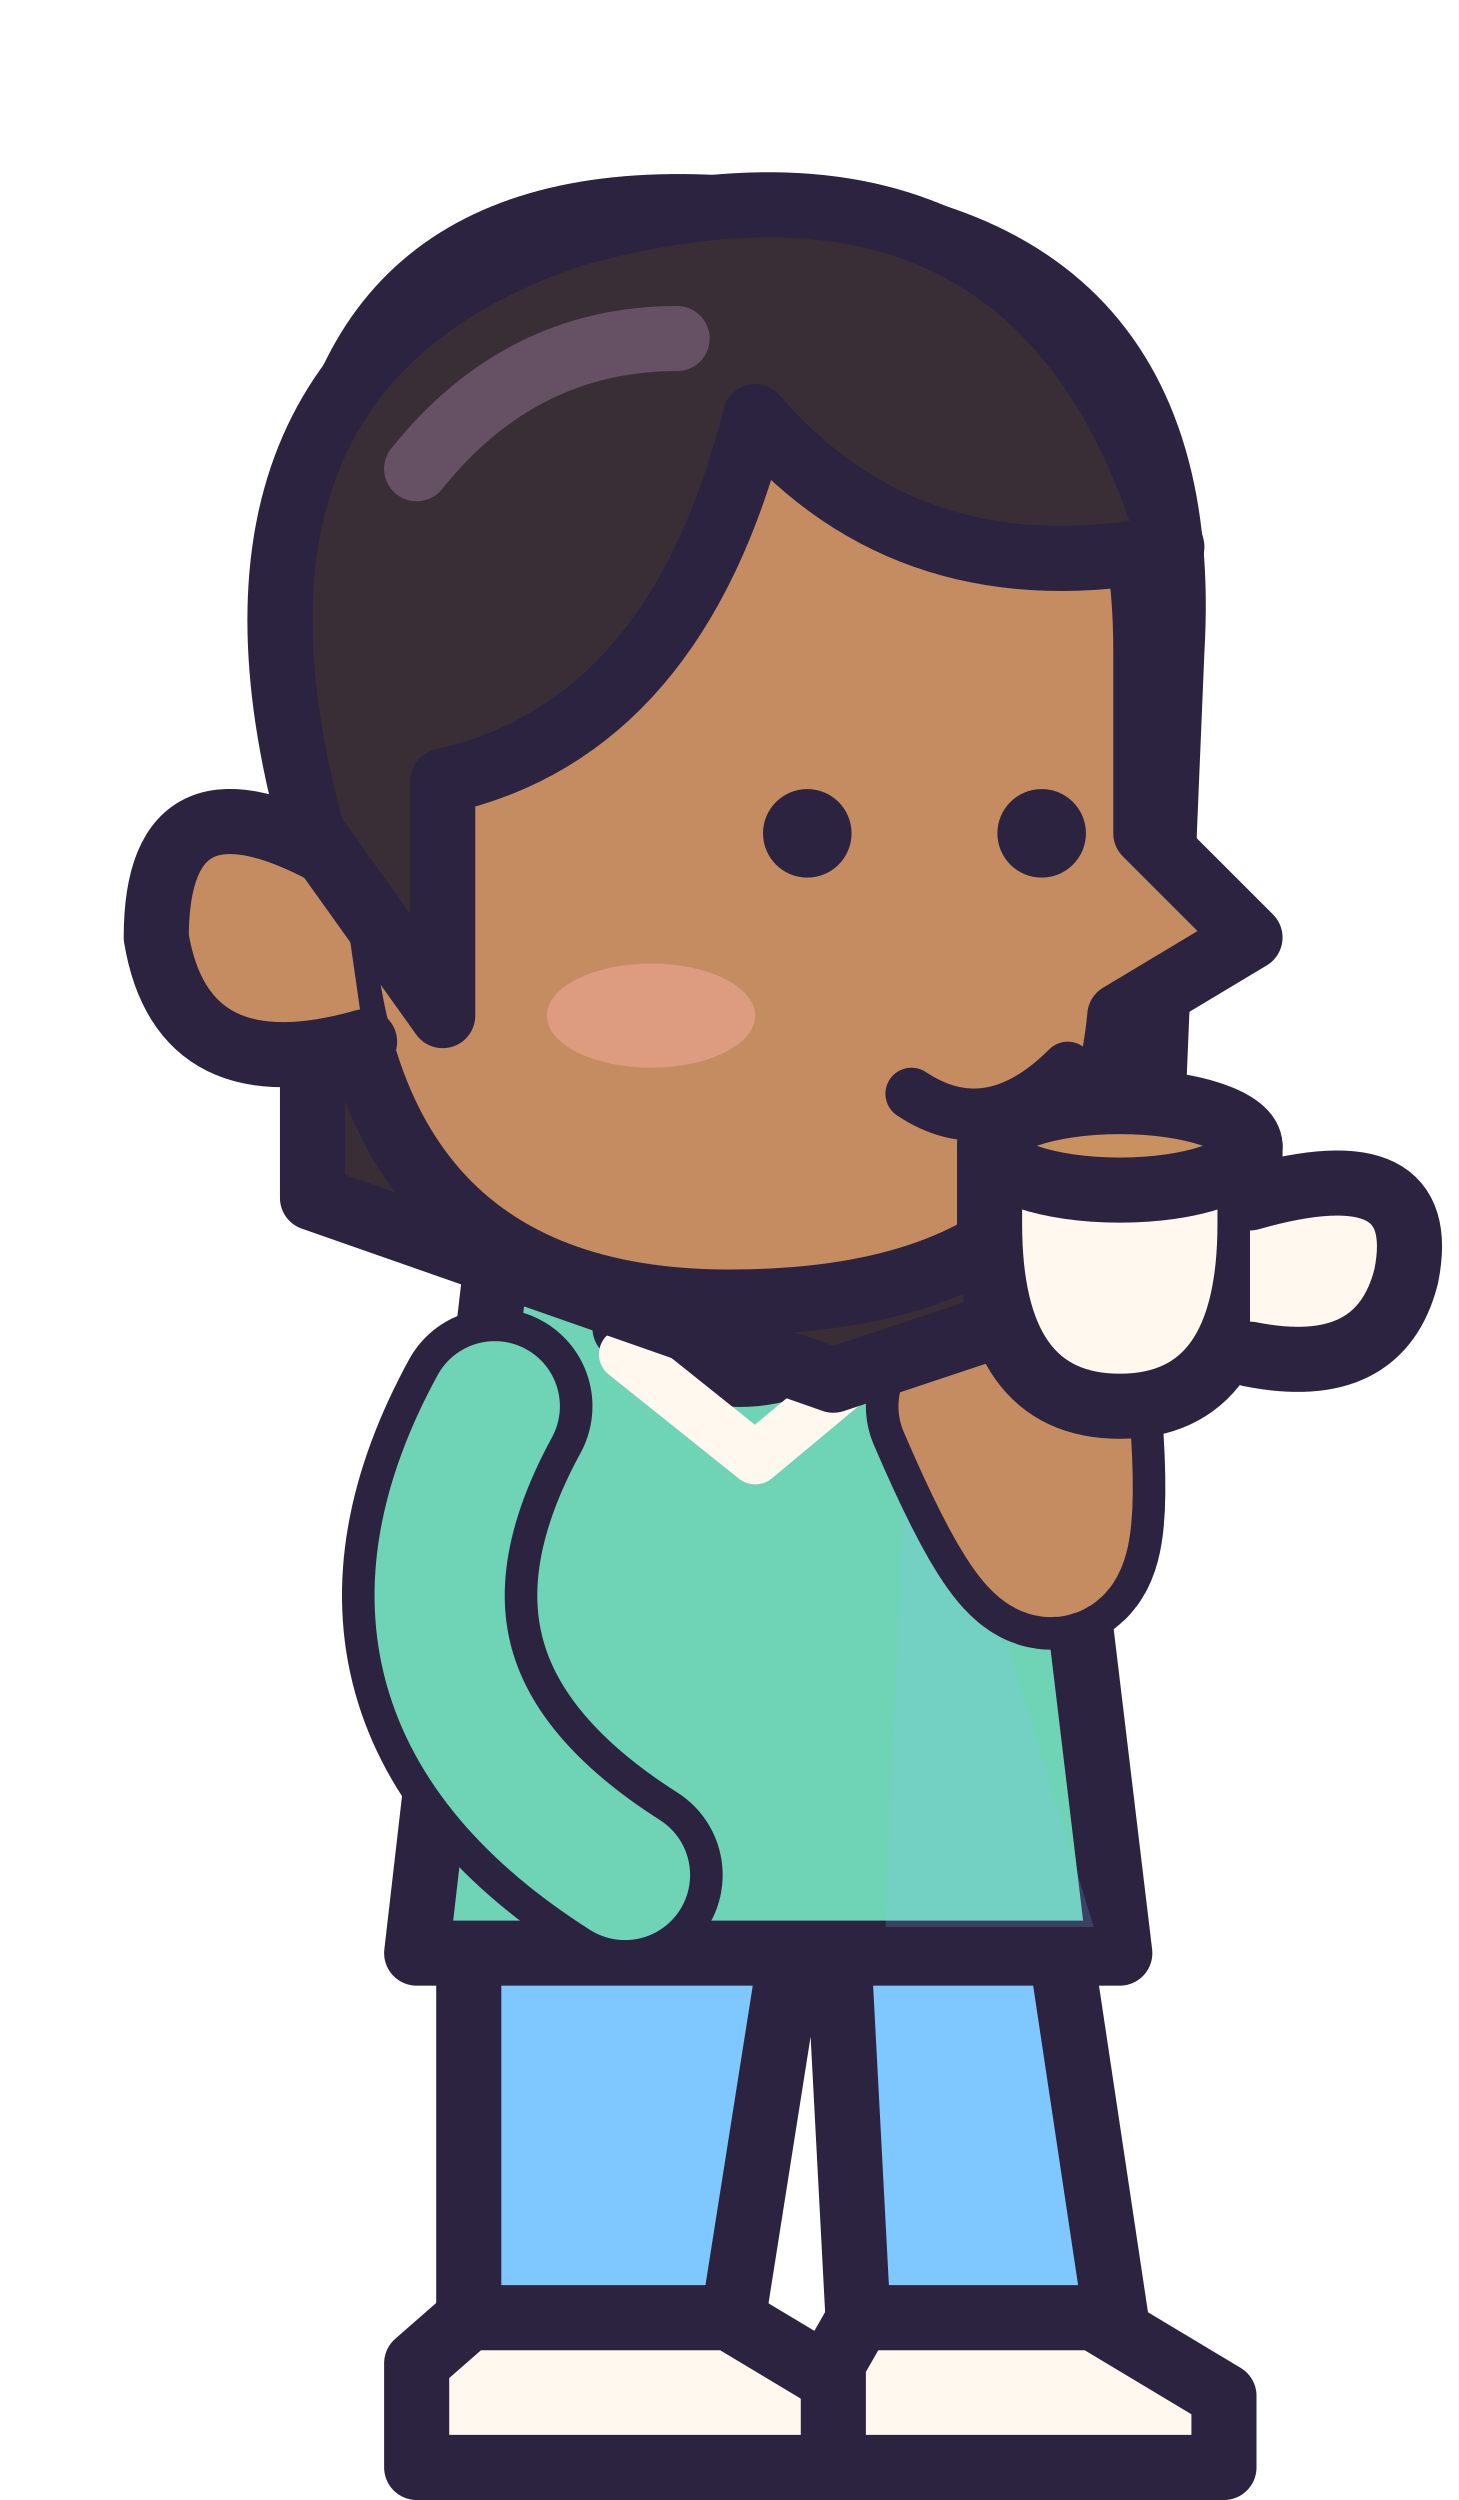
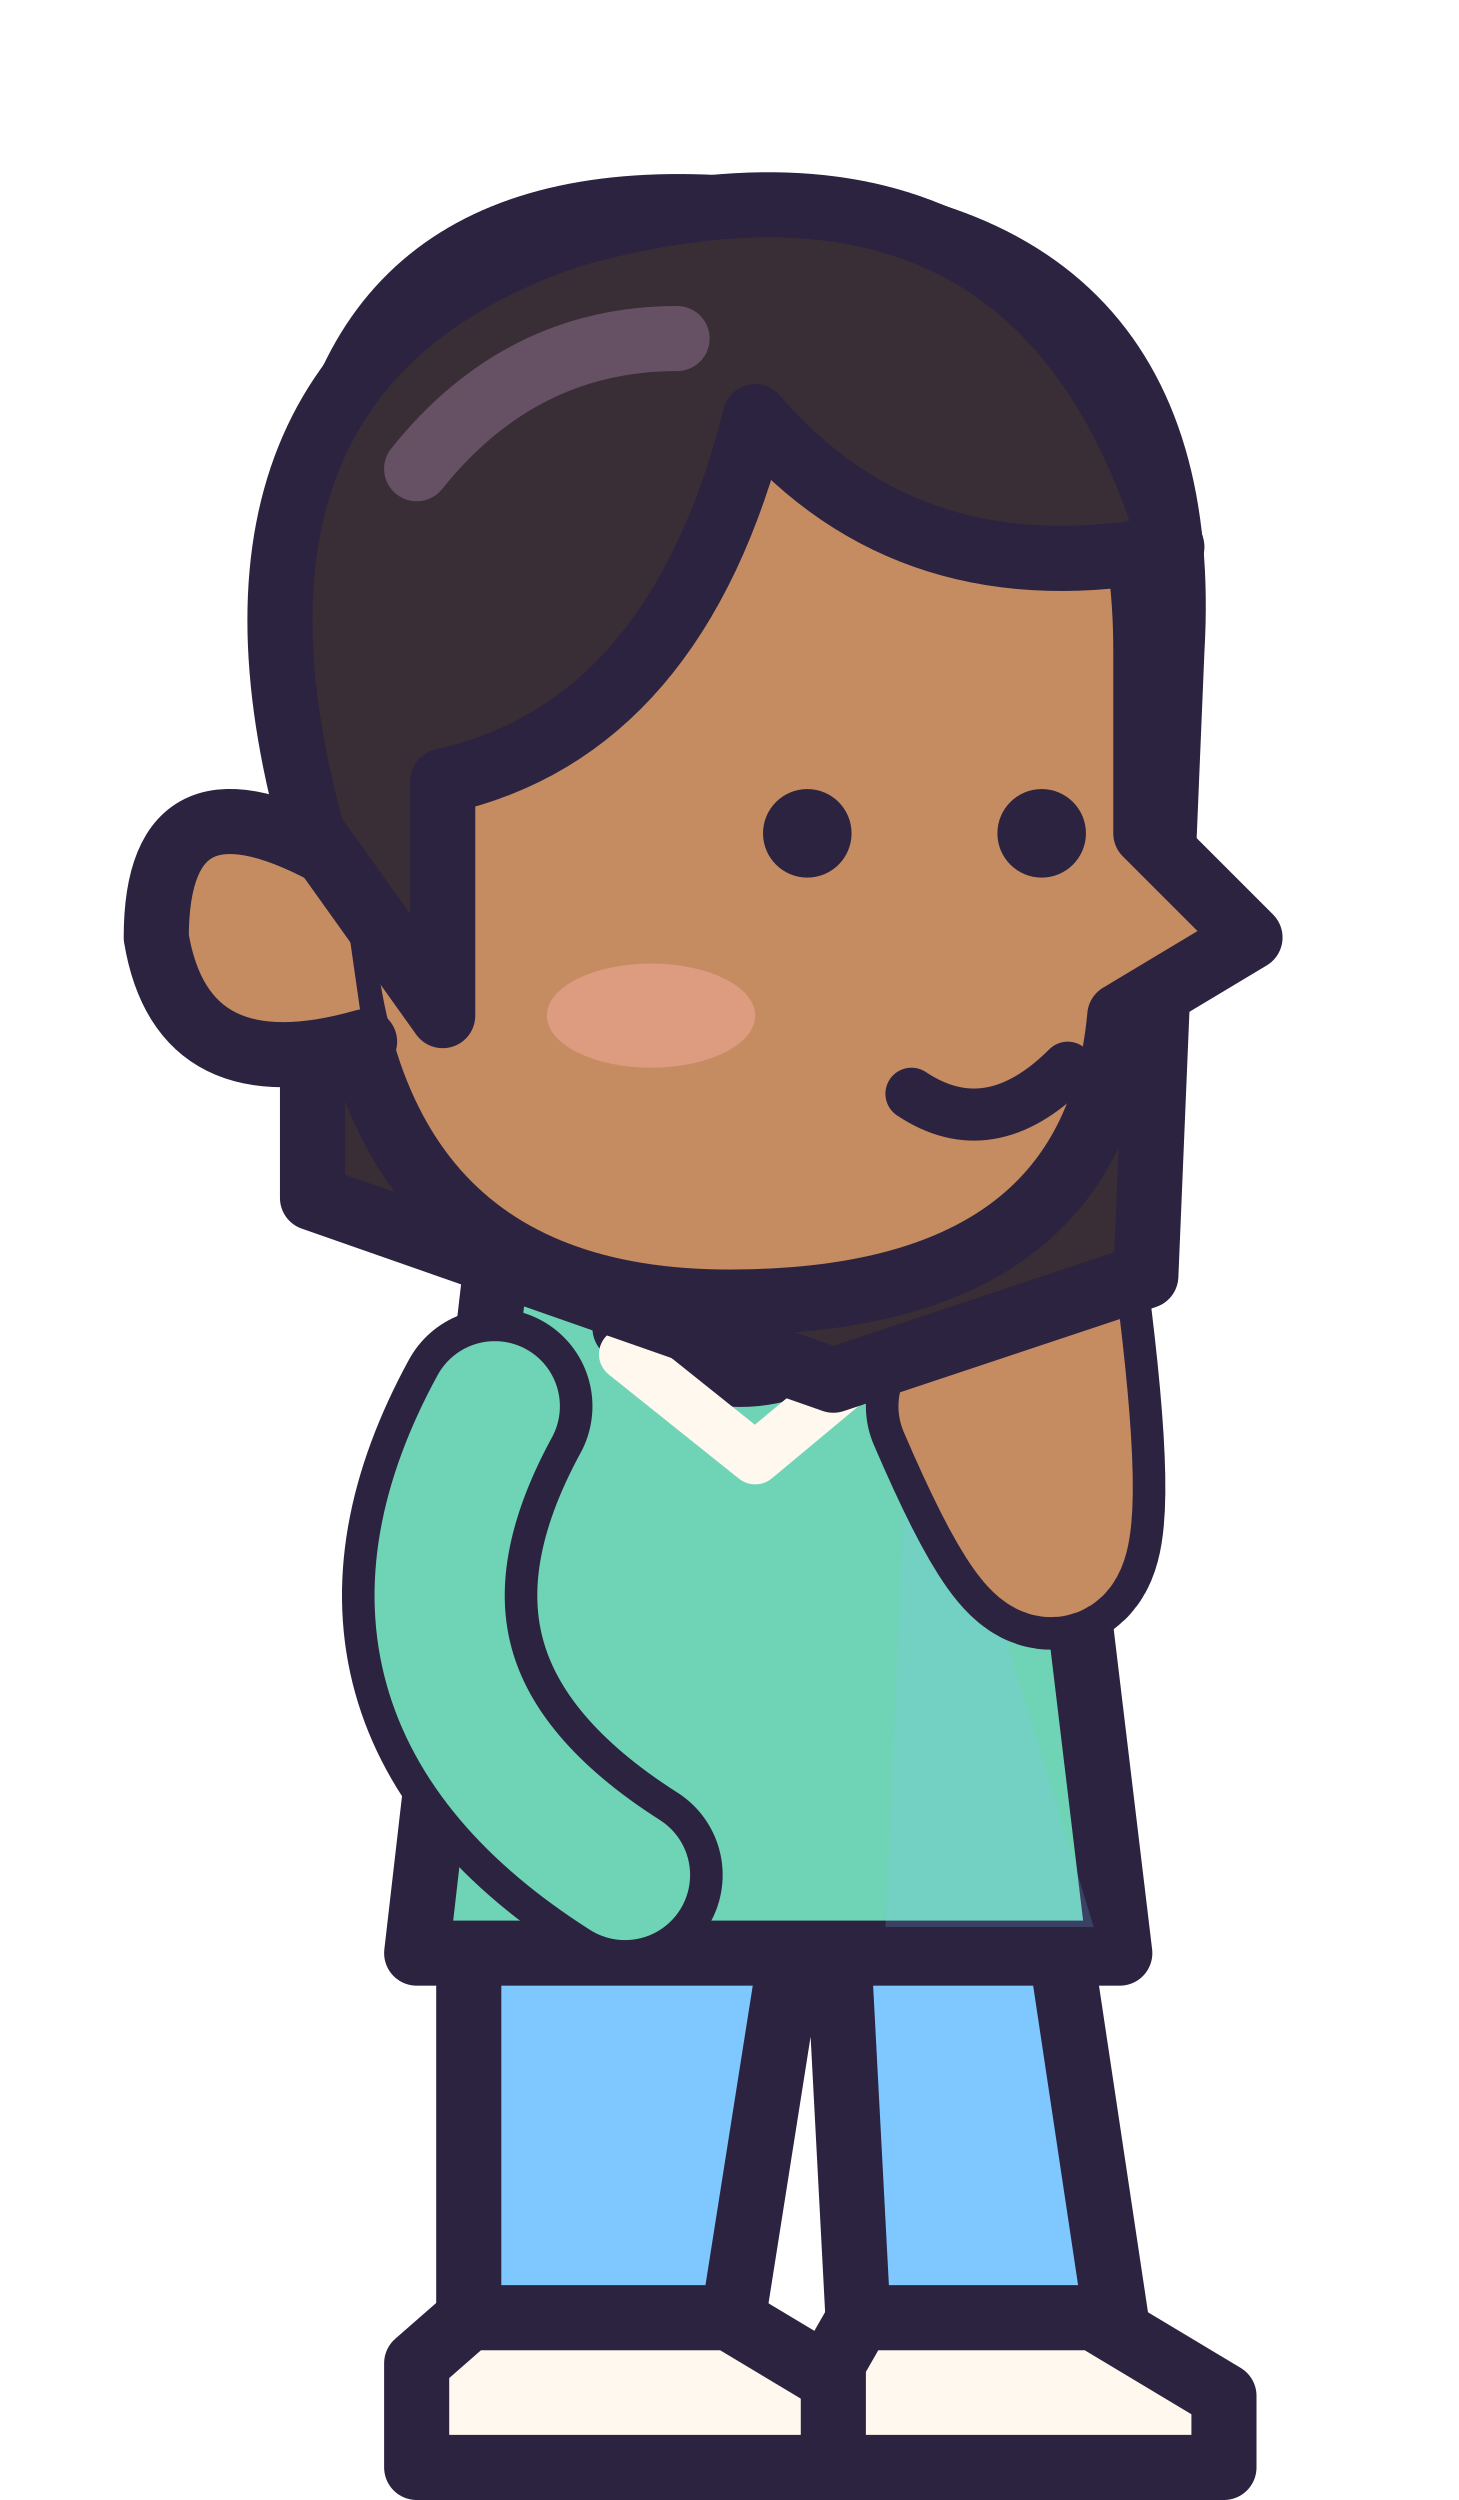
<svg xmlns="http://www.w3.org/2000/svg" width="56" height="96" viewBox="0 0 56 96">
  <g stroke="#2b2340" stroke-width="2.5" stroke-linecap="round" stroke-linejoin="round">
    <path d="M18 71v19h10l3-19m1 0 1 19h10l-3-20" fill="#7ec8ff" vector-effect="non-scaling-stroke" />
    <g transform="translate(0 0)">
      <path d="M18 89h10l5 3v2.75H16v-4Z" fill="#fff8ef" vector-effect="non-scaling-stroke" />
    </g>
    <g transform="translate(0 0)">
      <path d="M33 89h9l5 3v2.75H32v-4Z" fill="#fff8ef" vector-effect="non-scaling-stroke" />
    </g>
    <path d="M19 49q11-7 21 1l3 25H16Z" fill="#6fd3b5" vector-effect="non-scaling-stroke" />
    <path d="M35 51l7 23h-8Z" fill="#7ec8ff" stroke="none" opacity="0.18" vector-effect="non-scaling-stroke" />
    <path d="M24 44v7q5 4 10-1v-7" fill="#c58b61" vector-effect="non-scaling-stroke" />
    <path d="M24 52l5 4 6-5" fill="none" stroke="#fff8ef" stroke-width="2" vector-effect="non-scaling-stroke" />
    <path d="M19 54Q13 65 24 72" fill="none" stroke="#2b2340" stroke-width="7.5" vector-effect="non-scaling-stroke" />
    <path d="M19 54Q13 65 24 72" fill="none" stroke="#6fd3b5" stroke-width="5" vector-effect="non-scaling-stroke" />
    <path d="M37 54Q43 68 40 47" fill="none" stroke="#2b2340" stroke-width="7.5" vector-effect="non-scaling-stroke" />
    <path d="M37 54Q43 68 40 47" fill="none" stroke="#c58b61" stroke-width="5" vector-effect="non-scaling-stroke" />
    <g transform="translate(0 0) rotate(0 28 35)">
      <g>
        <path d="M12 21q1-14 16-13 18 0 17 17l-1 24-12 4-20-7Z" fill="#392d36" vector-effect="non-scaling-stroke" />
      </g>
      <path d="M13 23q0-13 16-13 15 0 15 15v7l4 4-5 3q-1 11-15 11-15 0-15-17Z" fill="#c58b61" vector-effect="non-scaling-stroke" />
      <path d="M13 33q-7-4-7 3 1 6 8 4" fill="#c58b61" vector-effect="non-scaling-stroke" />
      <path d="M12 32Q7 14 22 9q18-5 23 12-10 2-16-5-3 12-12 14v9Z" fill="#392d36" vector-effect="non-scaling-stroke" />
      <path d="M16 18q4-5 10-5" fill="none" stroke="#665064" stroke-width="2.5" vector-effect="non-scaling-stroke" />
      <circle cx="31" cy="32" r="1.7" fill="#2b2340" stroke="none" vector-effect="non-scaling-stroke" />
      <circle cx="40" cy="32" r="1.7" fill="#2b2340" stroke="none" vector-effect="non-scaling-stroke" />
      <path d="M35 42q3 2 6-1" fill="none" stroke="#2b2340" stroke-width="2" vector-effect="non-scaling-stroke" />
      <ellipse cx="25" cy="39" rx="4" ry="2" fill="#dd9b80" stroke="none" vector-effect="non-scaling-stroke" />
    </g>
-     <path d="M38 44h10v3q0 7-5 7t-5-7Z" fill="#fff8ef" vector-effect="non-scaling-stroke" />
-     <path d="M48 46q7-2 6 3-1 4-6 3" fill="#fff8ef" vector-effect="non-scaling-stroke" />
-     <ellipse cx="43" cy="44" rx="5" ry="1.7" fill="#c8915f" vector-effect="non-scaling-stroke" />
  </g>
</svg>
